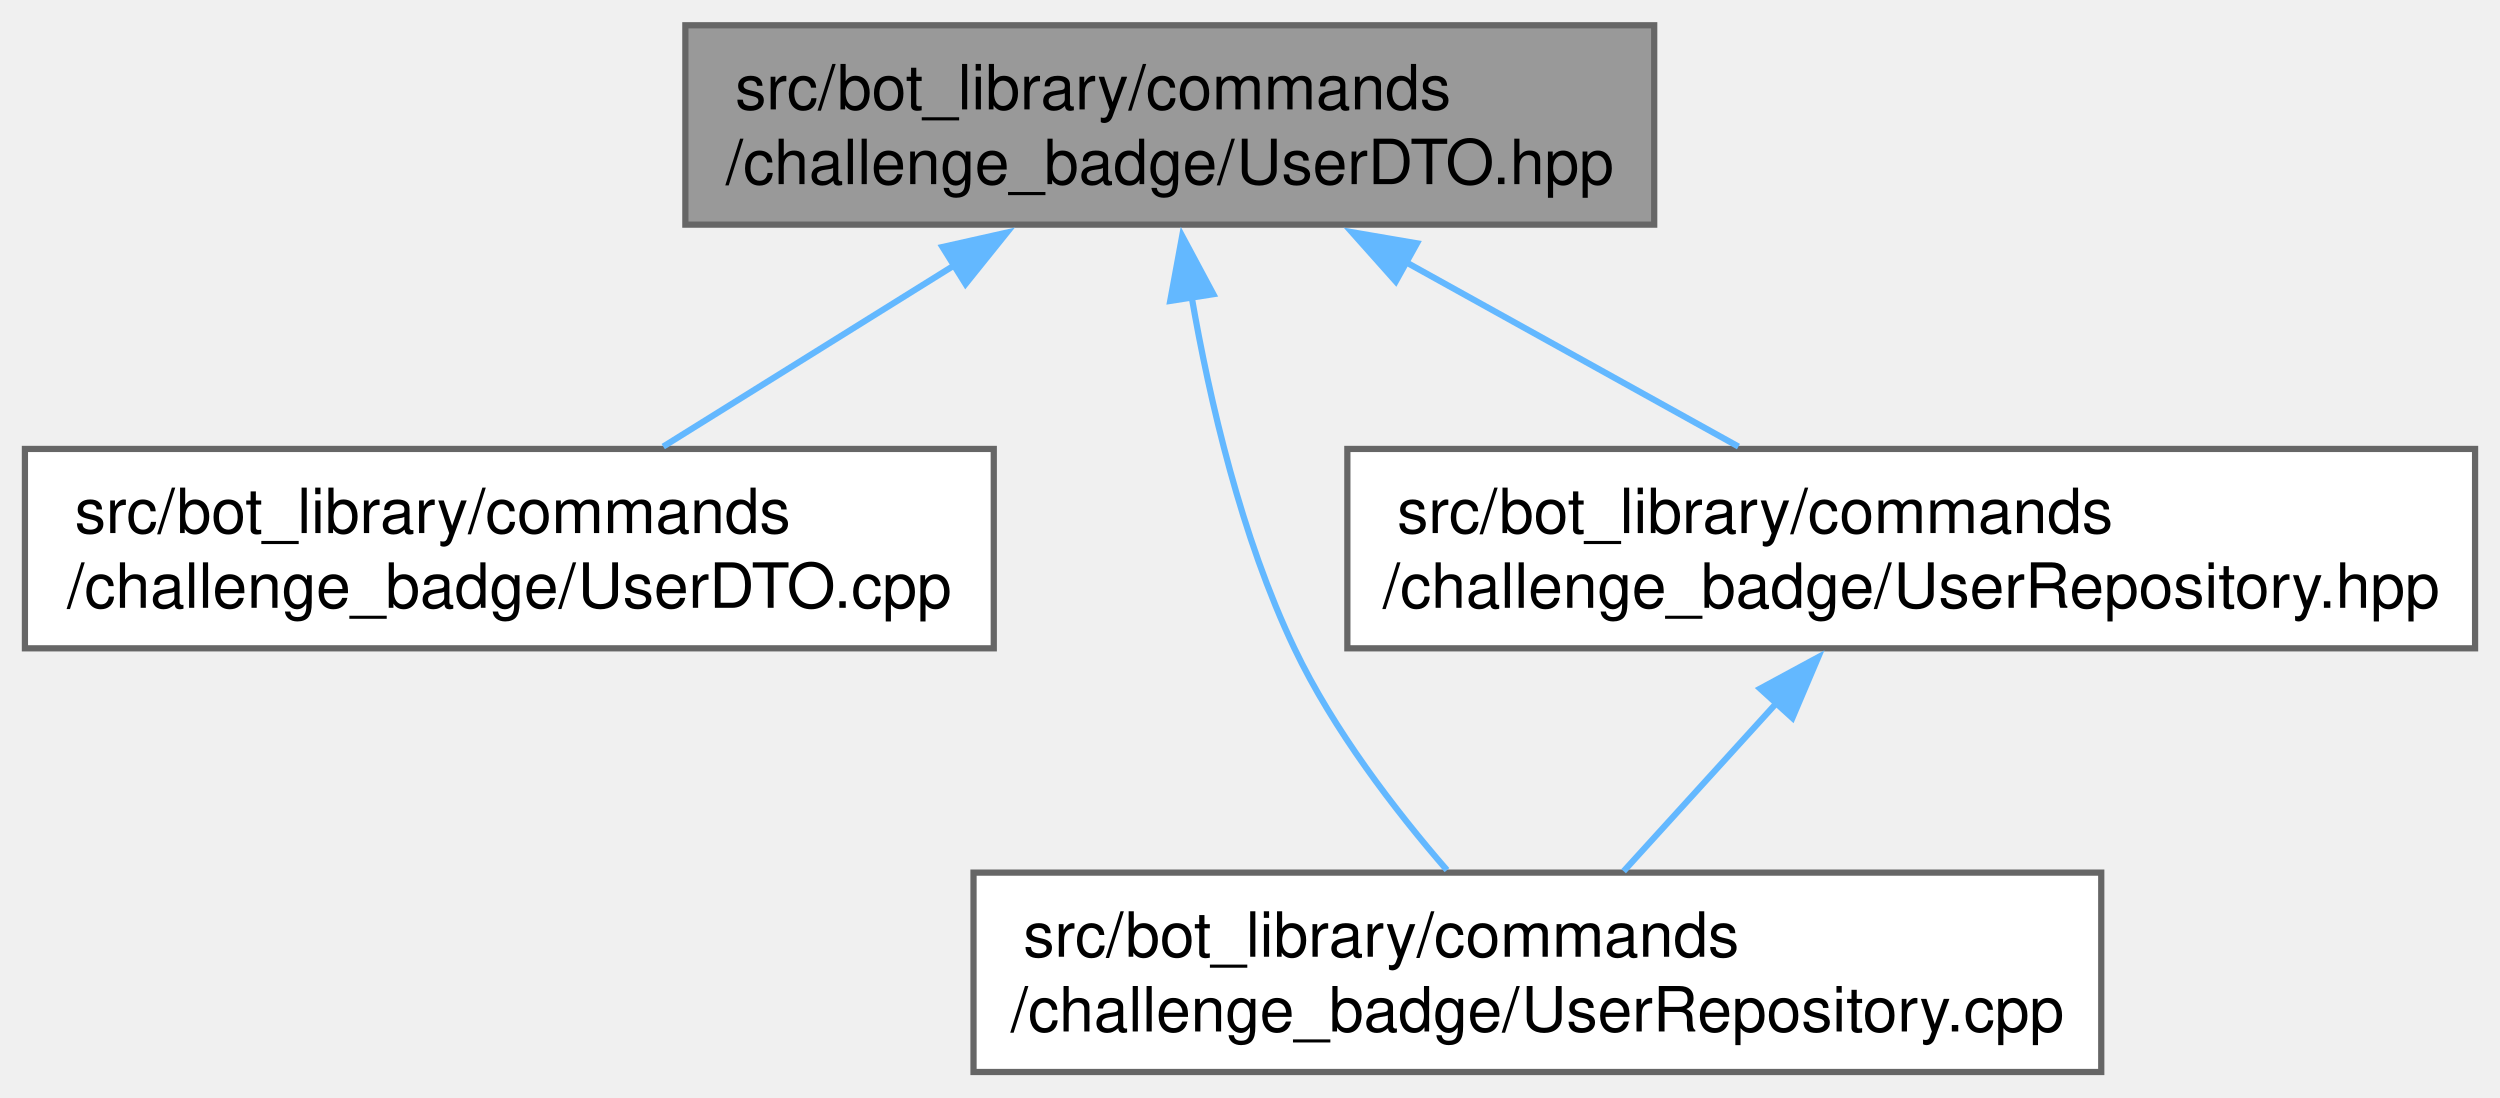
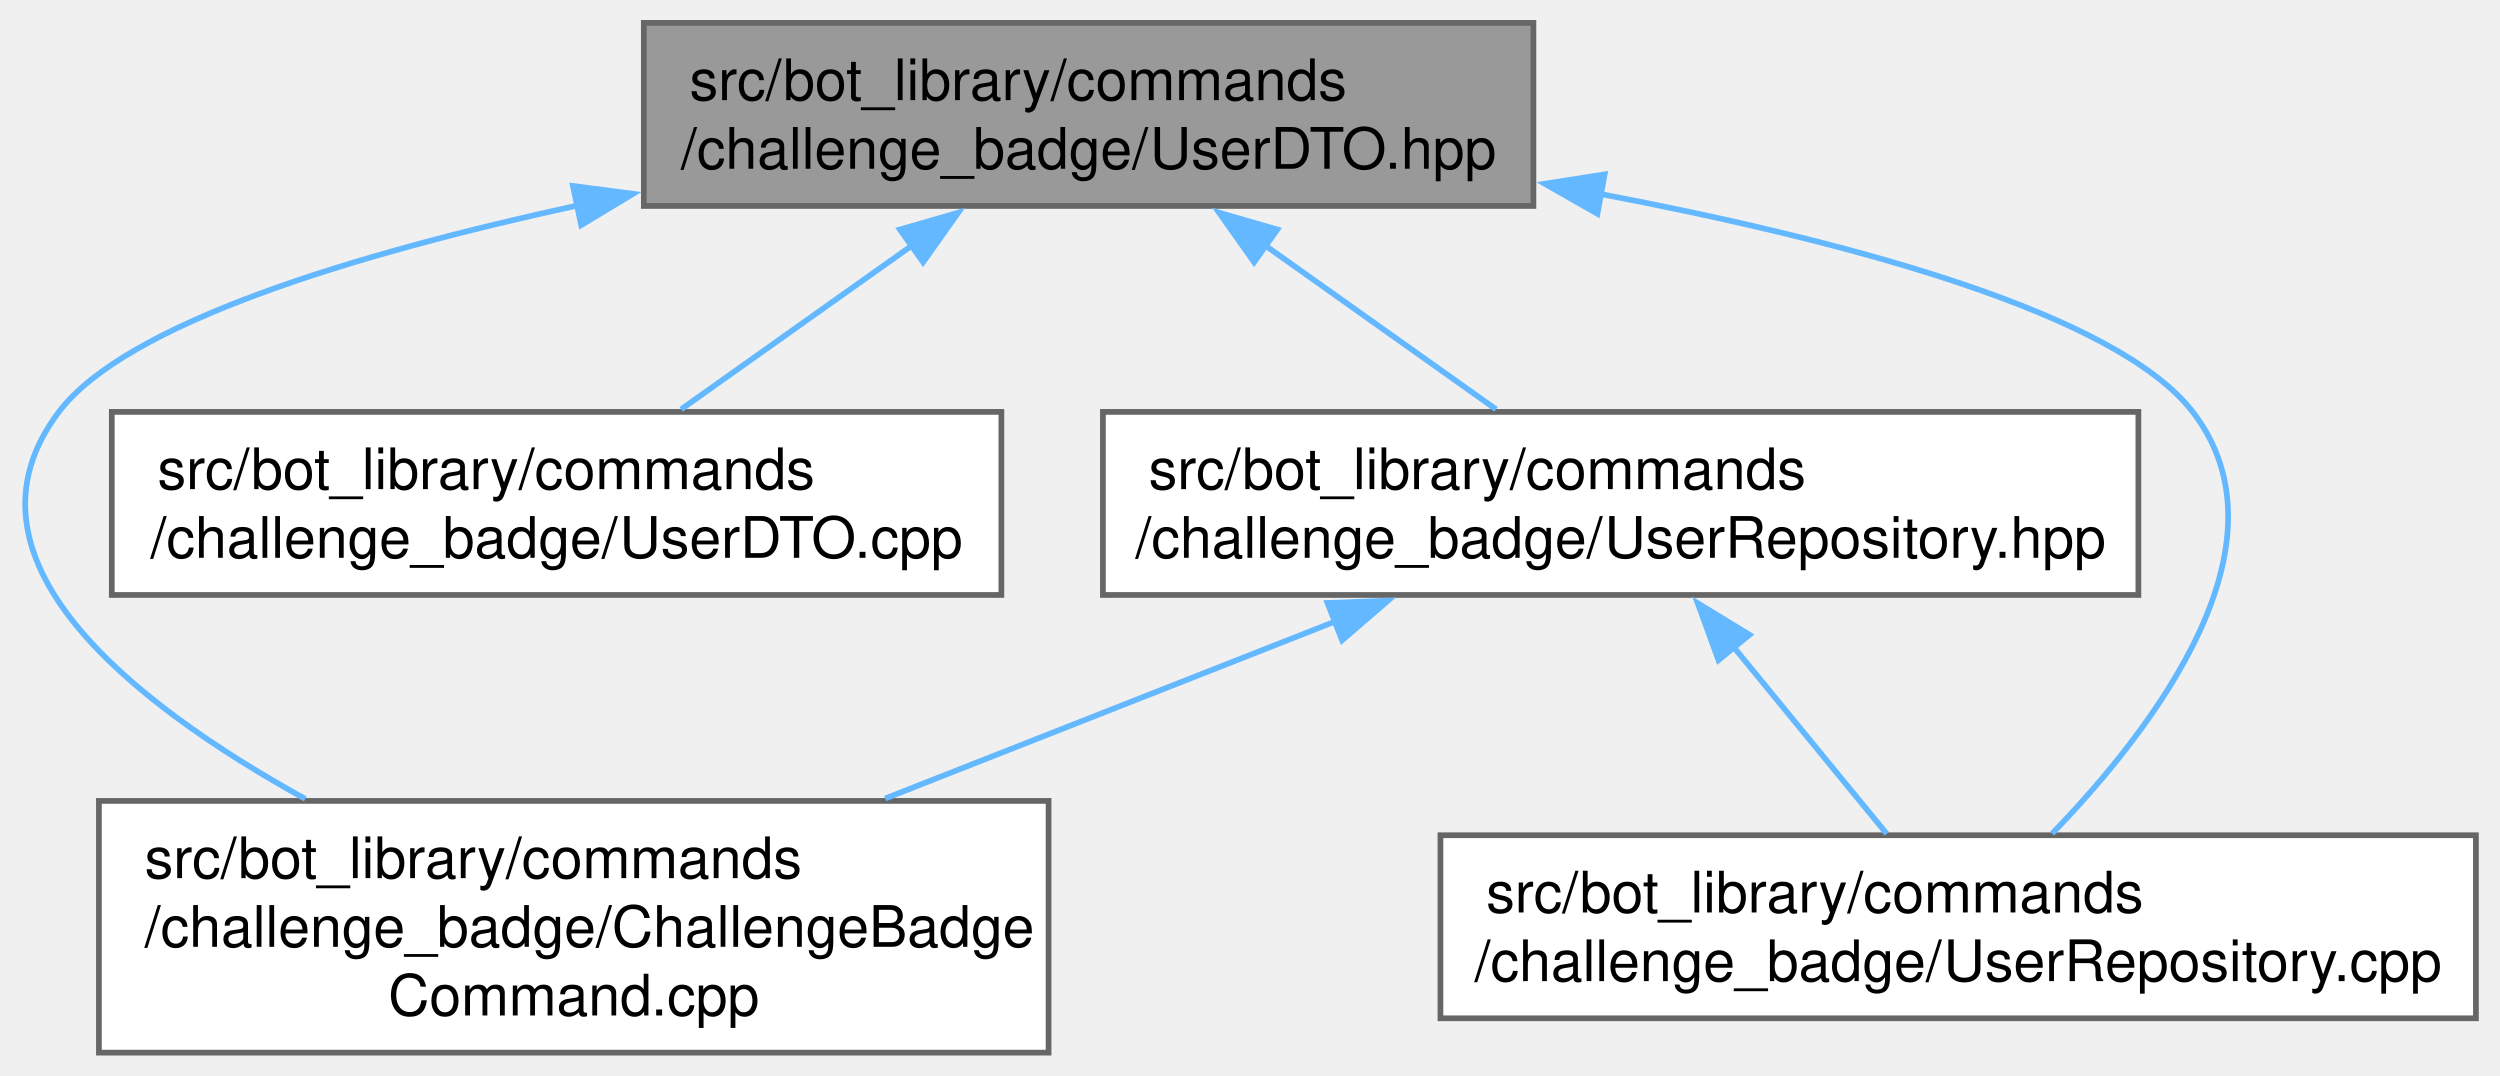
- <svg xmlns="http://www.w3.org/2000/svg" xmlns:xlink="http://www.w3.org/1999/xlink" width="401pt" height="176pt" viewBox="0.00 0.00 401.25 176.00">
-   <g id="graph0" class="graph" transform="scale(1 1) rotate(0) translate(4 172)">
+ <svg xmlns="http://www.w3.org/2000/svg" xmlns:xlink="http://www.w3.org/1999/xlink" width="437pt" height="188pt" viewBox="0.00 0.00 436.58 188.00">
+   <g id="graph0" class="graph" transform="scale(1 1) rotate(0) translate(4 184)">
    <g id="Node000001" class="node">
      <g id="a_Node000001">
        <a xlink:title=" ">
-           <polygon fill="#999999" stroke="#666666" points="261.5,-168 106,-168 106,-136 261.5,-136 261.5,-168" />
-           <text text-anchor="start" x="114" y="-154.5" font-family="Helvetica,sans-Serif" font-size="10.00">src/bot_library/commands</text>
-           <text text-anchor="middle" x="183.75" y="-142.5" font-family="Helvetica,sans-Serif" font-size="10.00">/challenge_badge/UserDTO.hpp</text>
+           <polygon fill="#999999" stroke="#666666" points="263.83,-180 108.33,-180 108.33,-148 263.83,-148 263.83,-180" />
+           <text text-anchor="start" x="116.33" y="-166.5" font-family="Helvetica,sans-Serif" font-size="10.00">src/bot_library/commands</text>
+           <text text-anchor="middle" x="186.08" y="-154.5" font-family="Helvetica,sans-Serif" font-size="10.00">/challenge_badge/UserDTO.hpp</text>
        </a>
      </g>
    </g>
    <g id="Node000002" class="node">
      <g id="a_Node000002">
-         <a xlink:href="UserDTO_8cpp.html" target="_top" xlink:title=" ">
-           <polygon fill="white" stroke="#666666" points="155.5,-100 0,-100 0,-68 155.5,-68 155.5,-100" />
-           <text text-anchor="start" x="8" y="-86.5" font-family="Helvetica,sans-Serif" font-size="10.00">src/bot_library/commands</text>
-           <text text-anchor="middle" x="77.75" y="-74.5" font-family="Helvetica,sans-Serif" font-size="10.00">/challenge_badge/UserDTO.cpp</text>
+         <a xlink:href="ChallengeBadgeCommand_8cpp.html" target="_top" xlink:title=" ">
+           <polygon fill="white" stroke="#666666" points="179.08,-44 13.08,-44 13.08,0 179.08,0 179.08,-44" />
+           <text text-anchor="start" x="21.08" y="-30.5" font-family="Helvetica,sans-Serif" font-size="10.00">src/bot_library/commands</text>
+           <text text-anchor="start" x="21.08" y="-18.5" font-family="Helvetica,sans-Serif" font-size="10.00">/challenge_badge/ChallengeBadge</text>
+           <text text-anchor="middle" x="96.08" y="-6.5" font-family="Helvetica,sans-Serif" font-size="10.00">Command.cpp</text>
        </a>
      </g>
    </g>
    <g id="edge1_Node000001_Node000002" class="edge">
      <g id="a_edge1_Node000001_Node000002">
        <a xlink:title=" ">
-           <path fill="none" stroke="#63b8ff" d="M149.26,-129.53C133.99,-120.02 116.37,-109.05 102.45,-100.38" />
-           <polygon fill="#63b8ff" stroke="#63b8ff" points="147.27,-132.41 157.61,-134.73 150.97,-126.47 147.27,-132.41" />
+           <path fill="none" stroke="#63b8ff" d="M96.9,-148.12C57.64,-139.58 17.76,-127.45 6.08,-112 -13.14,-86.58 18.29,-61.41 49.15,-44.35" />
+           <polygon fill="#63b8ff" stroke="#63b8ff" points="95.94,-151.5 106.45,-150.12 97.38,-144.65 95.94,-151.5" />
        </a>
      </g>
    </g>
    <g id="Node000003" class="node">
      <g id="a_Node000003">
-         <a xlink:href="UserRepository_8cpp.html" target="_top" xlink:title=" ">
-           <polygon fill="white" stroke="#666666" points="333.25,-32 152.25,-32 152.25,0 333.25,0 333.25,-32" />
-           <text text-anchor="start" x="160.25" y="-18.5" font-family="Helvetica,sans-Serif" font-size="10.00">src/bot_library/commands</text>
-           <text text-anchor="middle" x="242.75" y="-6.5" font-family="Helvetica,sans-Serif" font-size="10.00">/challenge_badge/UserRepository.cpp</text>
+         <a xlink:href="UserDTO_8cpp.html" target="_top" xlink:title=" ">
+           <polygon fill="white" stroke="#666666" points="170.83,-112 15.33,-112 15.33,-80 170.83,-80 170.83,-112" />
+           <text text-anchor="start" x="23.33" y="-98.5" font-family="Helvetica,sans-Serif" font-size="10.00">src/bot_library/commands</text>
+           <text text-anchor="middle" x="93.08" y="-86.5" font-family="Helvetica,sans-Serif" font-size="10.00">/challenge_badge/UserDTO.cpp</text>
        </a>
      </g>
    </g>
    <g id="edge2_Node000001_Node000003" class="edge">
      <g id="a_edge2_Node000001_Node000003">
        <a xlink:title=" ">
-           <path fill="none" stroke="#63b8ff" d="M187.25,-124.47C190.16,-107.69 195.23,-85.87 203.75,-68 209.98,-54.92 219.94,-41.97 228.24,-32.4" />
-           <polygon fill="#63b8ff" stroke="#63b8ff" points="183.82,-123.76 185.74,-134.18 190.74,-124.84 183.82,-123.76" />
+           <path fill="none" stroke="#63b8ff" d="M155.29,-141.15C142.05,-131.75 126.89,-121 114.85,-112.45" />
+           <polygon fill="#63b8ff" stroke="#63b8ff" points="153.09,-143.88 163.28,-146.82 157.15,-138.17 153.09,-143.88" />
        </a>
      </g>
    </g>
    <g id="Node000004" class="node">
      <g id="a_Node000004">
-         <a xlink:href="UserRepository_8hpp.html" target="_top" xlink:title=" ">
-           <polygon fill="white" stroke="#666666" points="393.25,-100 212.25,-100 212.25,-68 393.25,-68 393.25,-100" />
-           <text text-anchor="start" x="220.25" y="-86.5" font-family="Helvetica,sans-Serif" font-size="10.00">src/bot_library/commands</text>
-           <text text-anchor="middle" x="302.75" y="-74.5" font-family="Helvetica,sans-Serif" font-size="10.00">/challenge_badge/UserRepository.hpp</text>
+         <a xlink:href="UserRepository_8cpp.html" target="_top" xlink:title=" ">
+           <polygon fill="white" stroke="#666666" points="428.58,-38 247.58,-38 247.58,-6 428.58,-6 428.58,-38" />
+           <text text-anchor="start" x="255.58" y="-24.5" font-family="Helvetica,sans-Serif" font-size="10.00">src/bot_library/commands</text>
+           <text text-anchor="middle" x="338.08" y="-12.5" font-family="Helvetica,sans-Serif" font-size="10.00">/challenge_badge/UserRepository.cpp</text>
        </a>
      </g>
    </g>
    <g id="edge3_Node000001_Node000004" class="edge">
      <g id="a_edge3_Node000001_Node000004">
        <a xlink:title=" ">
-           <path fill="none" stroke="#63b8ff" d="M221.49,-130.07C238.86,-120.44 259.09,-109.21 275.02,-100.38" />
-           <polygon fill="#63b8ff" stroke="#63b8ff" points="220.02,-126.88 212.97,-134.79 223.42,-133 220.02,-126.88" />
+           <path fill="none" stroke="#63b8ff" d="M275.44,-150.11C319.43,-141.75 365.85,-129.18 379.08,-112 396.83,-88.95 372.57,-56.98 354.51,-38.3" />
+           <polygon fill="#63b8ff" stroke="#63b8ff" points="275.02,-146.63 265.81,-151.88 276.28,-153.52 275.02,-146.63" />
        </a>
      </g>
    </g>
-     <g id="edge4_Node000004_Node000003" class="edge">
-       <g id="a_edge4_Node000004_Node000003">
+     <g id="Node000005" class="node">
+       <g id="a_Node000005">
+         <a xlink:href="UserRepository_8hpp.html" target="_top" xlink:title=" ">
+           <polygon fill="white" stroke="#666666" points="369.58,-112 188.58,-112 188.58,-80 369.58,-80 369.58,-112" />
+           <text text-anchor="start" x="196.58" y="-98.5" font-family="Helvetica,sans-Serif" font-size="10.00">src/bot_library/commands</text>
+           <text text-anchor="middle" x="279.08" y="-86.5" font-family="Helvetica,sans-Serif" font-size="10.00">/challenge_badge/UserRepository.hpp</text>
+         </a>
+       </g>
+     </g>
+     <g id="edge4_Node000001_Node000005" class="edge">
+       <g id="a_edge4_Node000001_Node000005">
        <a xlink:title=" ">
-           <path fill="none" stroke="#63b8ff" d="M281.32,-59.43C273.09,-50.38 263.92,-40.29 256.59,-32.22" />
-           <polygon fill="#63b8ff" stroke="#63b8ff" points="278.5,-61.53 287.82,-66.57 283.68,-56.82 278.5,-61.53" />
+           <path fill="none" stroke="#63b8ff" d="M216.87,-141.15C230.11,-131.75 245.27,-121 257.3,-112.45" />
+           <polygon fill="#63b8ff" stroke="#63b8ff" points="215.01,-138.17 208.88,-146.82 219.06,-143.88 215.01,-138.17" />
+         </a>
+       </g>
+     </g>
+     <g id="edge5_Node000005_Node000002" class="edge">
+       <g id="a_edge5_Node000005_Node000002">
+         <a xlink:title=" ">
+           <path fill="none" stroke="#63b8ff" d="M229.36,-75.44C204.97,-65.84 175.54,-54.26 150.54,-44.43" />
+           <polygon fill="#63b8ff" stroke="#63b8ff" points="227.83,-78.6 238.41,-79 230.39,-72.08 227.83,-78.6" />
+         </a>
+       </g>
+     </g>
+     <g id="edge6_Node000005_Node000004" class="edge">
+       <g id="a_edge6_Node000005_Node000004">
+         <a xlink:title=" ">
+           <path fill="none" stroke="#63b8ff" d="M298.65,-71.12C307.53,-60.28 317.77,-47.79 325.59,-38.25" />
+           <polygon fill="#63b8ff" stroke="#63b8ff" points="296.18,-68.61 292.55,-78.56 301.6,-73.04 296.18,-68.61" />
        </a>
      </g>
    </g>
  </g>
</svg>
